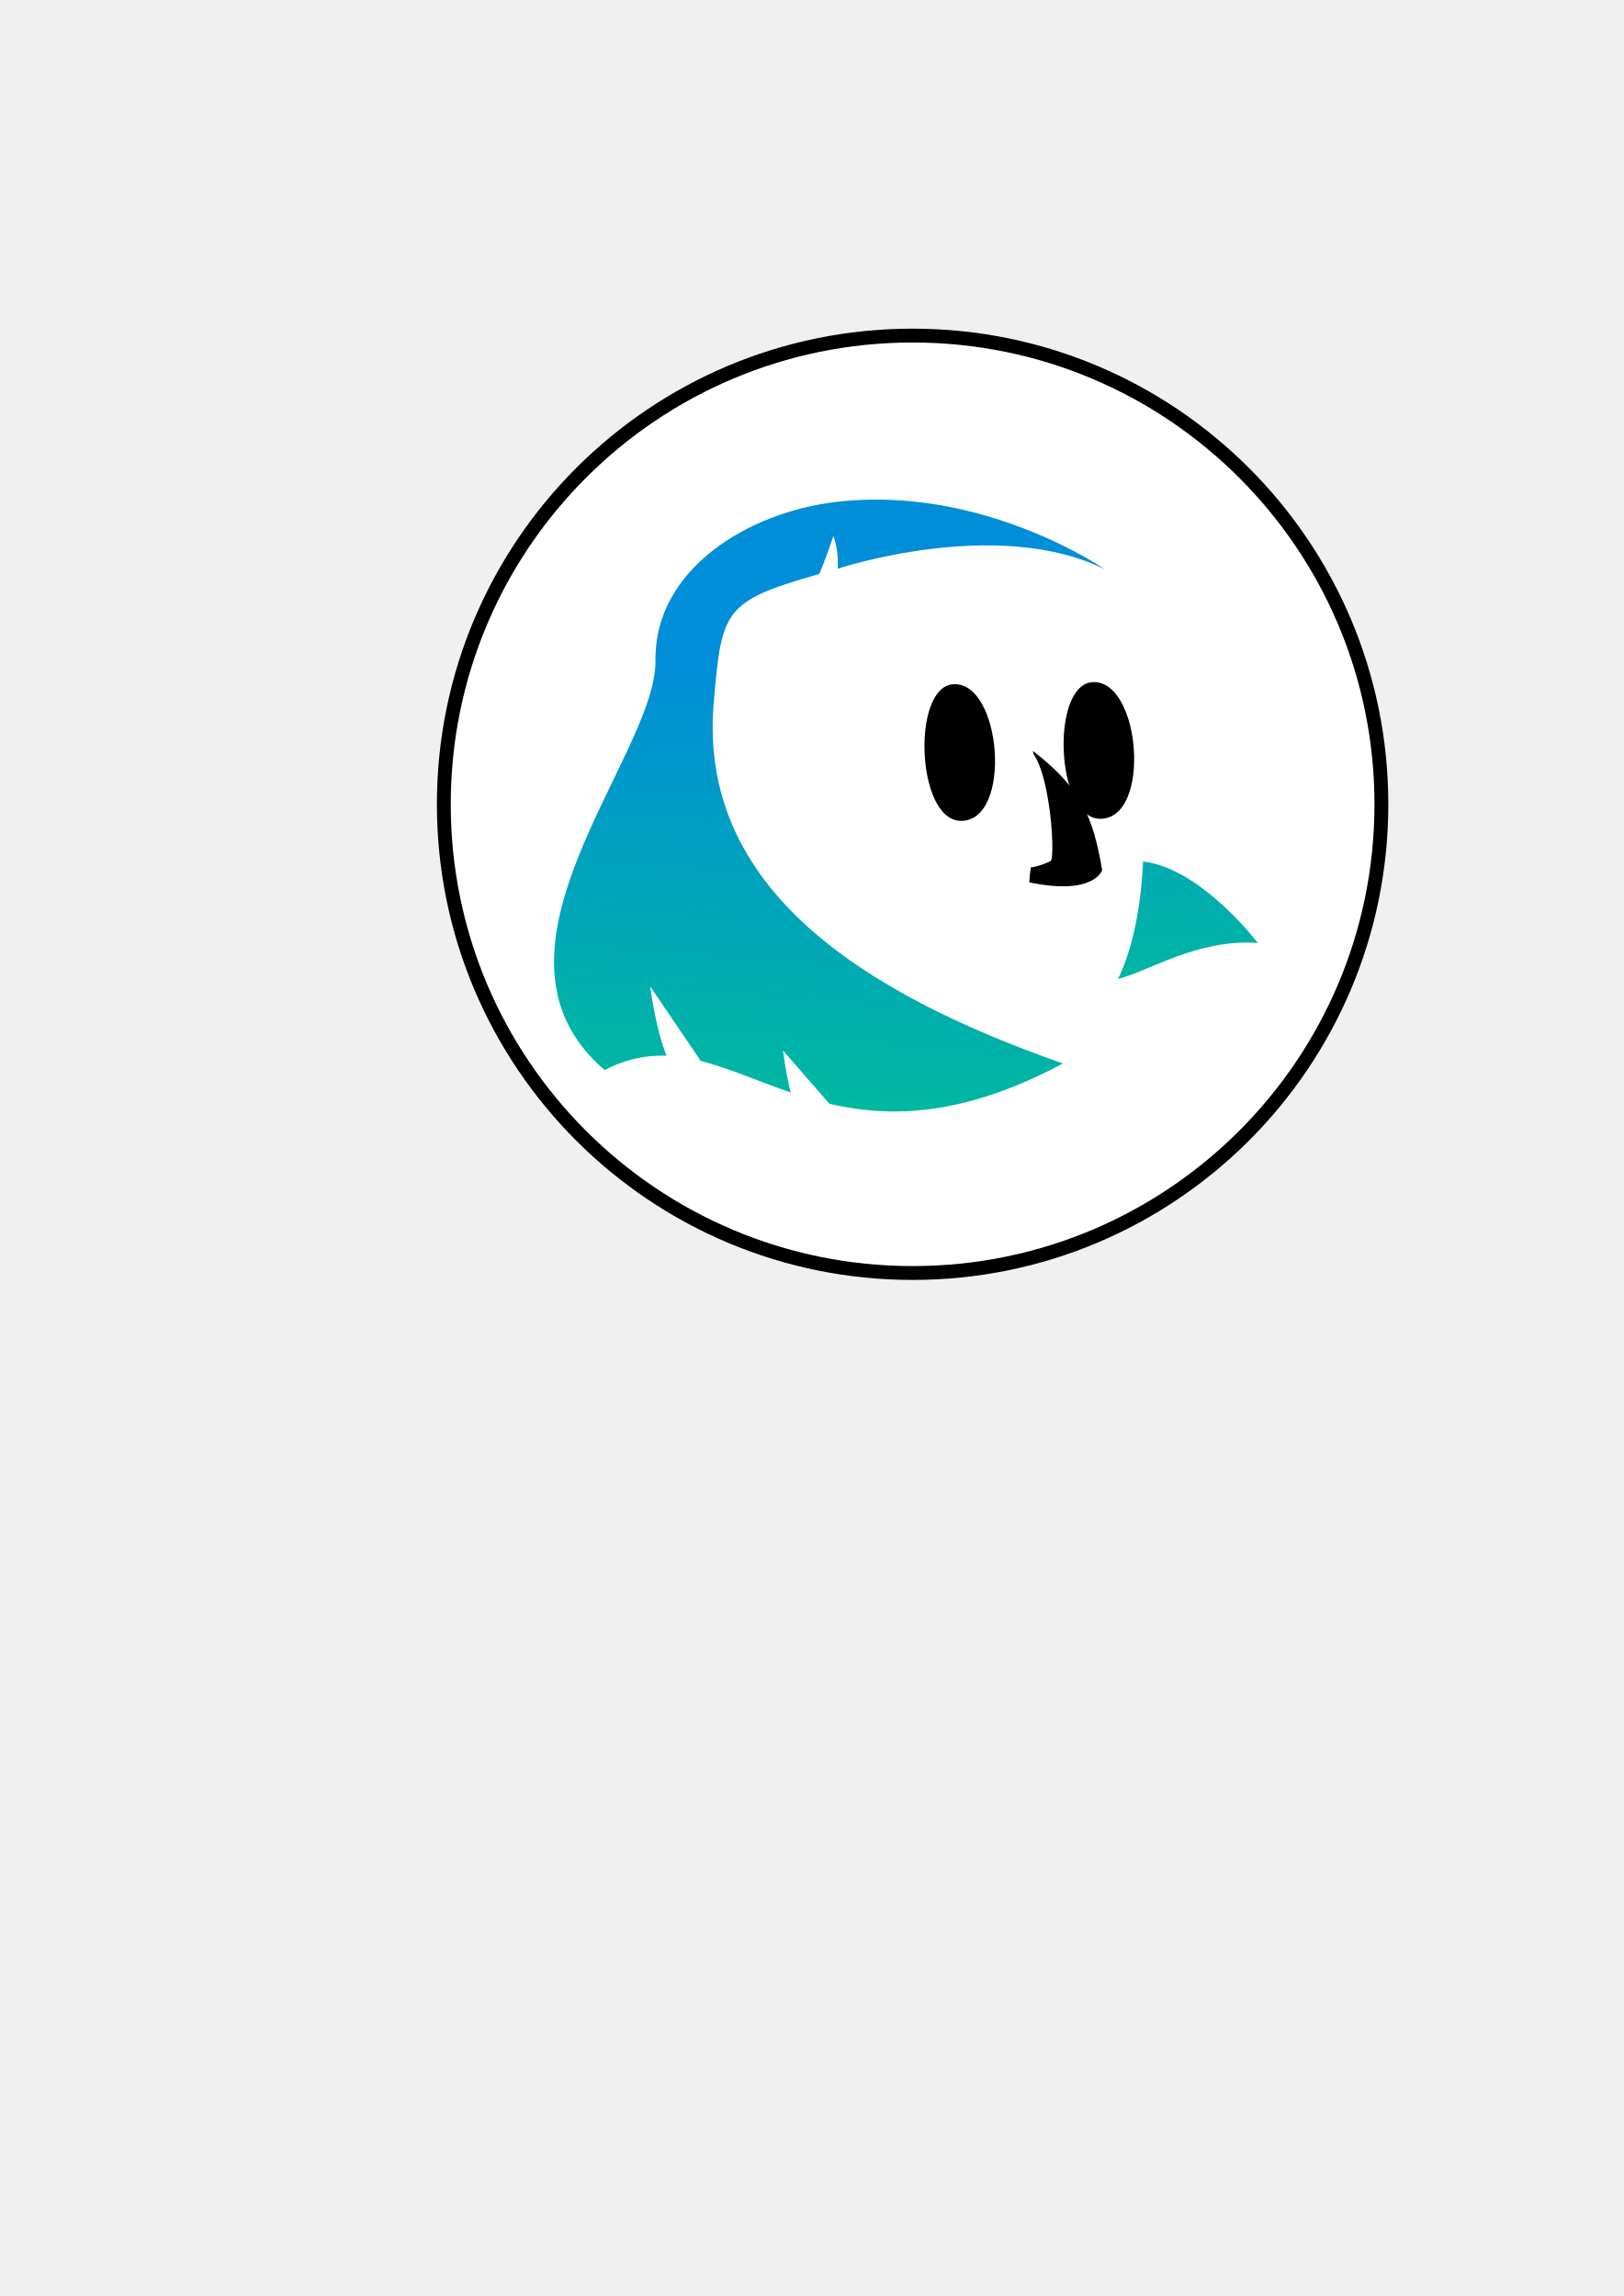
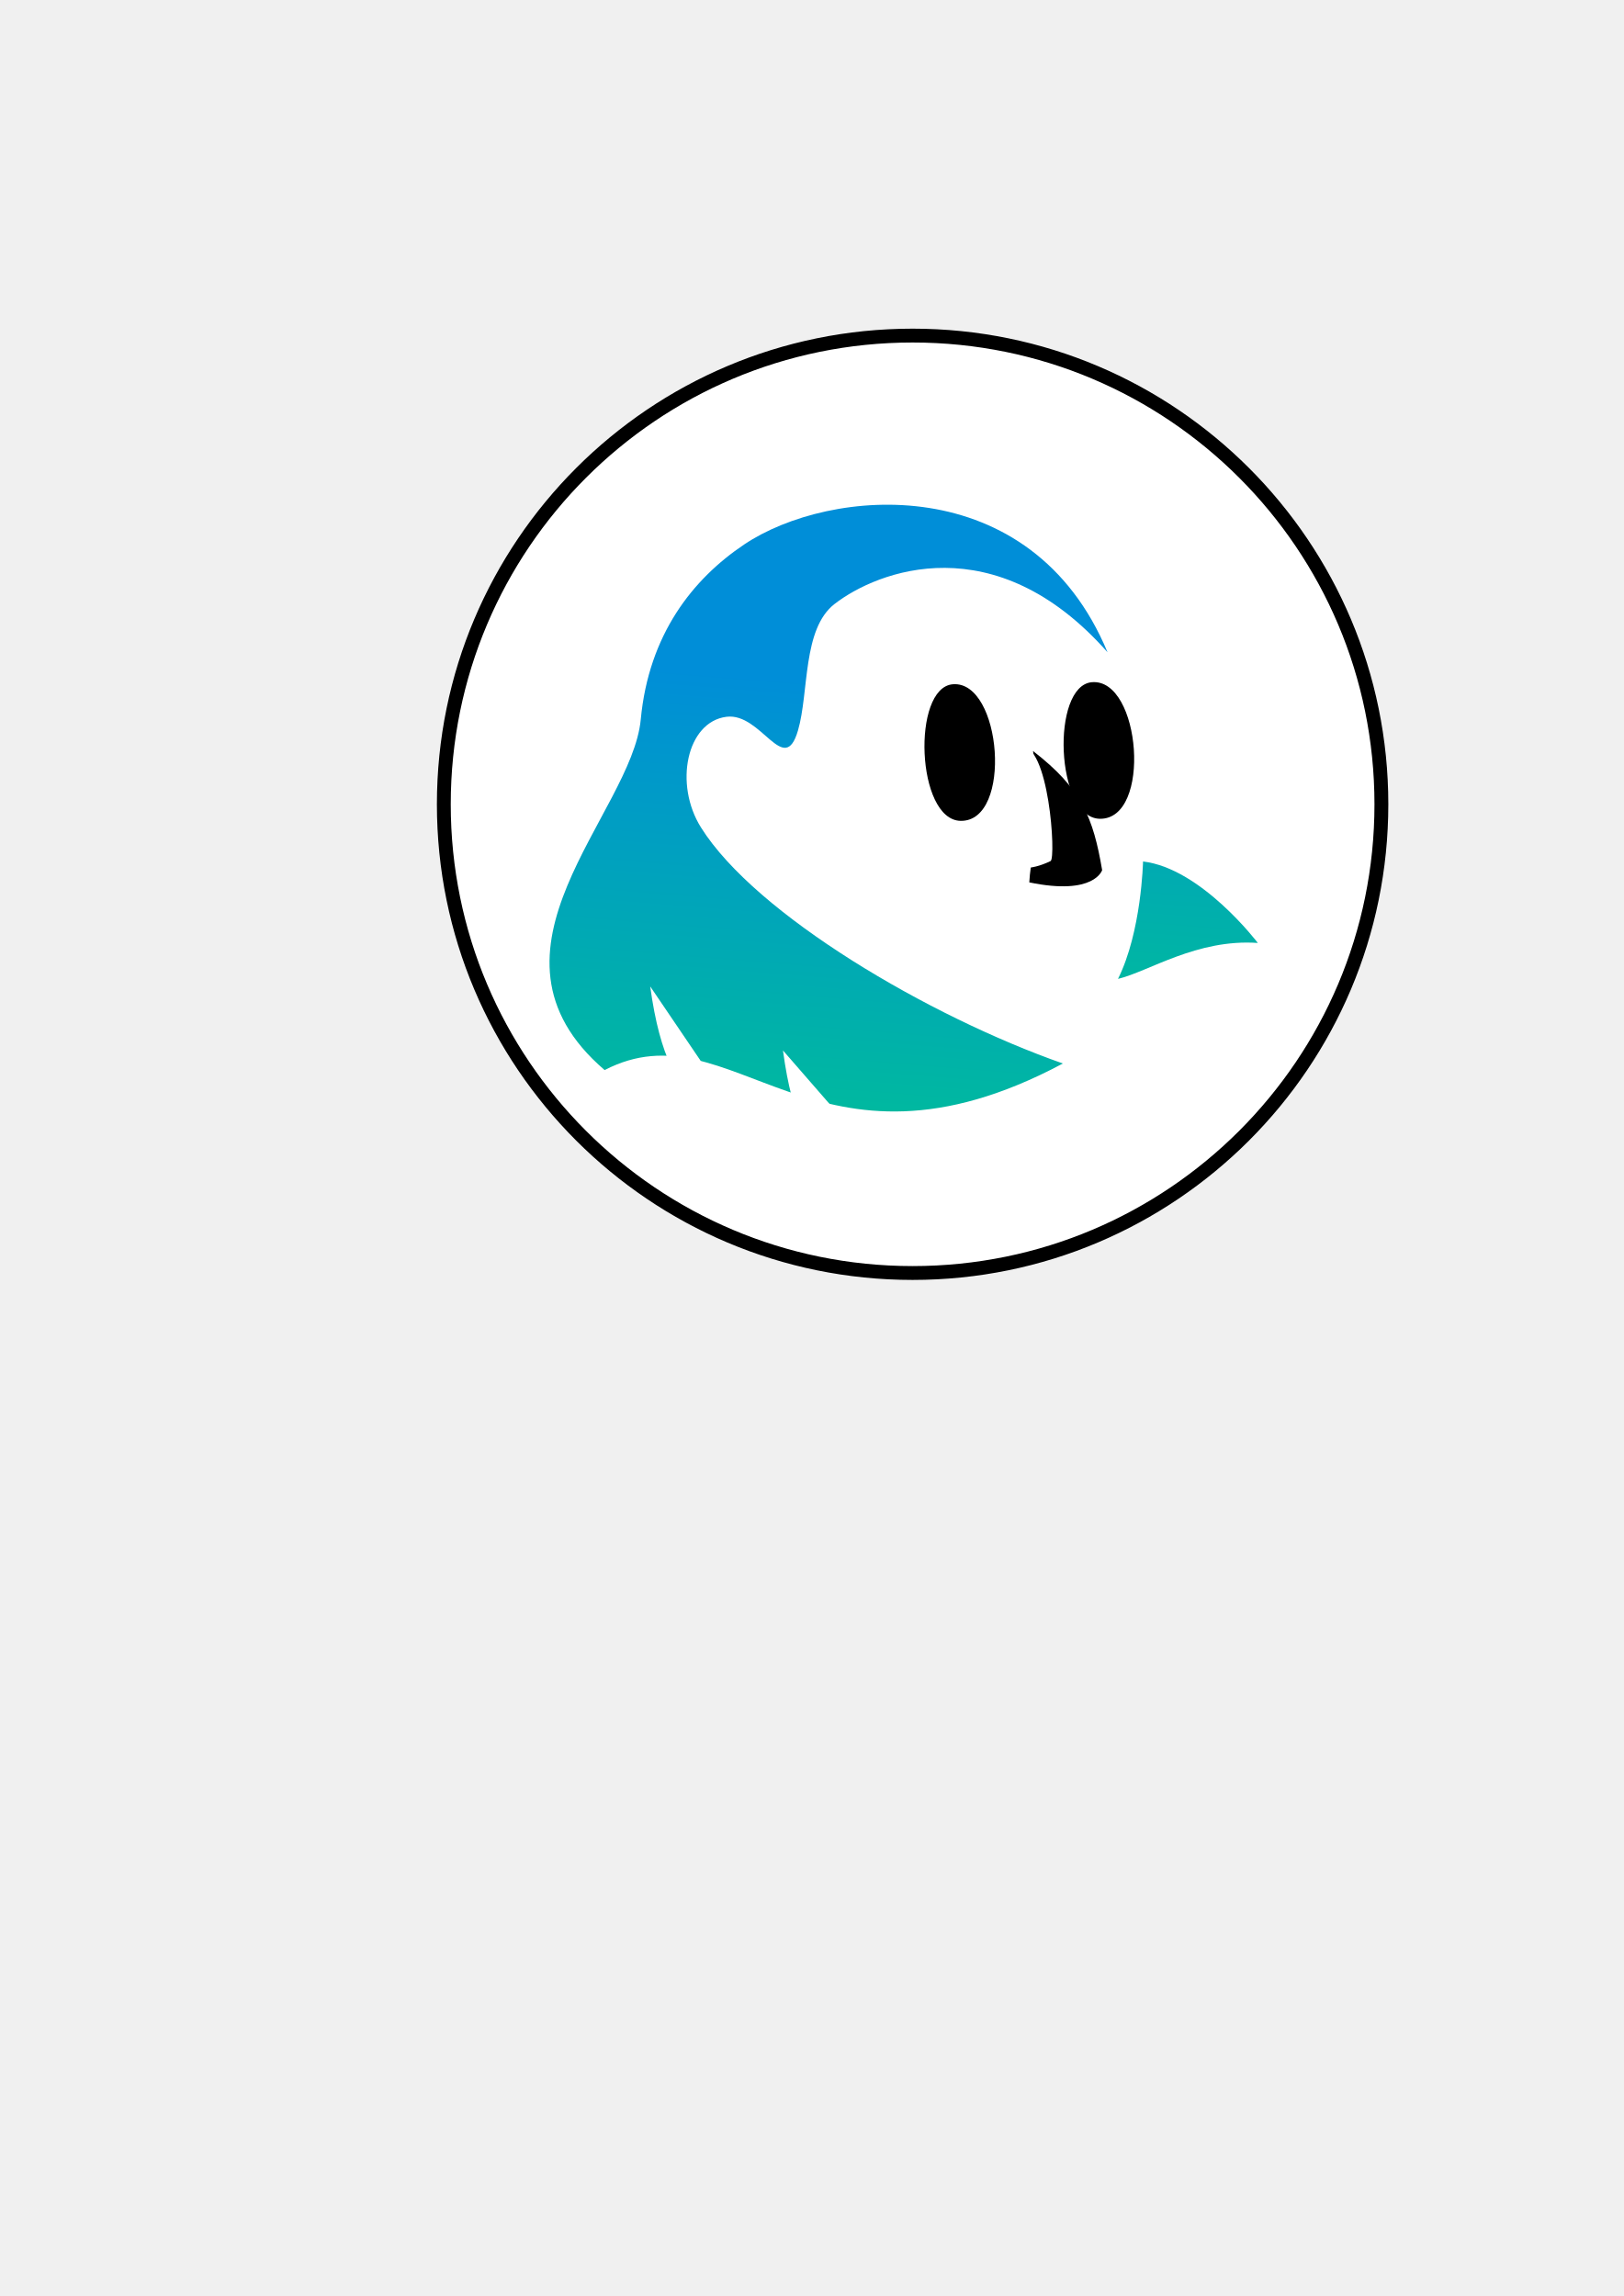
<svg xmlns="http://www.w3.org/2000/svg" xmlns:xlink="http://www.w3.org/1999/xlink" width="210mm" height="297mm" viewBox="0 0 210 297" version="1.1" id="svg1">
  <defs id="defs1">
    <linearGradient id="linearGradient20">
      <stop style="stop-color:#008ed8;stop-opacity:1;" offset="0" id="stop20" />
      <stop style="stop-color:#00d876;stop-opacity:1;" offset="1" id="stop21" />
    </linearGradient>
    <linearGradient xlink:href="#linearGradient20" id="linearGradient21" x1="110.278" y1="88.455" x2="102.547" y2="183.884" gradientUnits="userSpaceOnUse" />
    <linearGradient xlink:href="#linearGradient20" id="linearGradient22" gradientUnits="userSpaceOnUse" x1="110.278" y1="88.455" x2="102.547" y2="183.884" gradientTransform="translate(24.22416,-14.96549)" />
  </defs>
  <g id="layer1">
    <circle style="display:inline;fill:#ffffff;fill-opacity:1;stroke:#000000;stroke-width:1.791;stroke-linecap:round;stroke-linejoin:bevel;stroke-dashoffset:1056.73;stroke-opacity:1;paint-order:markers fill stroke" id="path9" cx="118.031" cy="104.04" r="60.63" />
-     <path style="display:inline;fill:url(#linearGradient21);fill-opacity:1;fill-rule:nonzero;stroke:#000000;stroke-width:1.791;stroke-linejoin:bevel;stroke-dashoffset:1056.73;stroke-opacity:0;paint-order:markers fill stroke" d="M 84.775,85.453 C 84.936,97.767 60.25,123.043 78.199,138.419 c 16.635,-8.608 27.023,16.361 59.27,-0.85 -25.961,-9.112 -47.184,-22.674 -45.161,-46.624 1.093,-12.938 1.369,-13.233 16.116,-17.407 0,0 20.62,-6.818 34.519,0.136 0,0 -15.813,-11.001 -34.838,-8.745 -11.347,1.346 -23.485,8.695 -23.33,20.524 z" id="path3" />
+     <path style="display:inline;fill:url(#linearGradient21);fill-opacity:1;fill-rule:nonzero;stroke:#000000;stroke-width:1.791;stroke-linejoin:bevel;stroke-dashoffset:1056.73;stroke-opacity:0;paint-order:markers fill stroke" d="m 82.872,93.063 c -1.152,12.261 -22.623,29.98 -4.673,45.356 16.635,-8.608 27.023,16.361 59.27,-0.85 -17.343,-6.087 -39.733,-19.254 -46.809,-30.533 -3.516,-5.605 -1.855,-13.661 3.296,-14.316 4.521,-0.575 7.459,7.904 9.248,1.778 1.448,-4.96 0.548,-13.125 4.731,-16.369 5.557,-4.31 20.764,-10.228 35.308,6.247 C 133.346,60.619 107.312,63.004 96.25,70.429 89.605,74.889 83.906,82.062 82.872,93.063 Z" id="path3" />
    <g id="g11" style="display:inline">
-       <path style="display:inline;fill:#ffffff;fill-opacity:1;stroke-width:1.791;stroke-linejoin:bevel;stroke-dashoffset:1056.73;paint-order:markers fill stroke" d="m 99.569,87.851 c 0,0 5.048,-9.064 8.219,-18.513 2.664,7.23 -5.123,17.432 -0.102,18.191 -0.359,4.484 -8.116,0.322 -8.116,0.322 z" id="path5-2-1" />
      <path style="display:inline;fill:#ffffff;fill-opacity:1;stroke:none;stroke-width:1.791;stroke-linecap:round;stroke-linejoin:bevel;stroke-dashoffset:1056.73;stroke-opacity:1;paint-order:markers fill stroke" d="m 84.095,127.601 c 2.537,18.772 10.147,14.967 10.147,14.967" id="path6" />
      <path style="display:inline;fill:#ffffff;fill-opacity:1;stroke:none;stroke-width:1.791;stroke-linecap:round;stroke-linejoin:bevel;stroke-dashoffset:1056.73;stroke-opacity:1;paint-order:markers fill stroke" d="m 101.264,135.88 c 2.537,18.772 8.498,9.767 8.498,9.767" id="path6-5" />
    </g>
    <g id="g10">
      <path style="fill:#000000;fill-opacity:1;stroke:none;stroke-width:3.62;stroke-linecap:round;stroke-linejoin:bevel;stroke-dashoffset:1056.73;stroke-opacity:1;paint-order:markers fill stroke" d="m 133.607,97.152 c 6.315,4.866 7.792,8.669 8.937,15.401 0,0 -0.986,3.34 -9.422,1.587 0.322,-5.636 2.323,-5.478 0.484,-16.987 z" id="path7" />
      <path style="display:inline;fill:#ffffff;fill-opacity:1;stroke:none;stroke-width:2.125;stroke-linecap:round;stroke-linejoin:bevel;stroke-dashoffset:1056.73;stroke-opacity:1;paint-order:markers fill stroke" d="m 131.942,96.568 c 3.726,-0.637 4.668,14.461 3.933,14.815 -10.804,5.199 -9.207,-13.913 -3.933,-14.815 z" id="path8-5" />
    </g>
    <g id="g9">
      <path style="display:inline;fill:#000000;fill-opacity:1;stroke:none;stroke-width:2.125;stroke-linecap:round;stroke-linejoin:bevel;stroke-dashoffset:1056.73;stroke-opacity:1;paint-order:markers fill stroke" d="m 123.234,88.513 c 6.326,-0.51 7.773,17.772 1.016,17.668 -5.753,-0.088 -6.349,-17.238 -1.016,-17.668 z" id="path8" />
      <path style="display:inline;fill:#000000;fill-opacity:1;stroke:none;stroke-width:2.125;stroke-linecap:round;stroke-linejoin:bevel;stroke-dashoffset:1056.73;stroke-opacity:1;paint-order:markers fill stroke" d="m 141.231,88.245 c 6.326,-0.51 7.773,17.772 1.016,17.668 -5.753,-0.088 -6.349,-17.238 -1.016,-17.668 z" id="path8-4" />
    </g>
    <path style="display:none;fill:none;fill-opacity:1;fill-rule:nonzero;stroke:#000000;stroke-width:1.791;stroke-linecap:round;stroke-linejoin:round;stroke-dasharray:none;stroke-dashoffset:1056.73;stroke-opacity:1;paint-order:markers fill stroke" d="M 84.775,85.453 C 86.487,97.648 60.25,123.043 78.199,138.419 c 16.635,-8.608 27.023,16.361 59.27,-0.85 -25.961,-9.112 -46.894,-26.418 -45.161,-50.391 0.909,-12.569 4.116,-14.164 18.708,-17.366 0,0 -2.05,3.043 -3.786,13.928 13.41,5.056 34.025,-2.758 47.516,1.908 0,0 3.705,-20.7 -8.305,-25.261 -29.902,-11.356 -64.295,6.334 -61.665,25.066 z" id="path3-1" />
    <path style="display:inline;fill:url(#linearGradient22);fill-opacity:1;fill-rule:nonzero;stroke:#000000;stroke-width:1.791;stroke-linejoin:bevel;stroke-dashoffset:1056.73;stroke-opacity:0;paint-order:markers fill stroke" d="m 144.594,126.624 c 3.958,-0.938 10.184,-5.198 18.086,-4.648 0,0 -7.304,-9.654 -14.846,-10.539 0,0 -0.192,9.083 -3.239,15.187 z" id="path3-6" />
  </g>
</svg>
